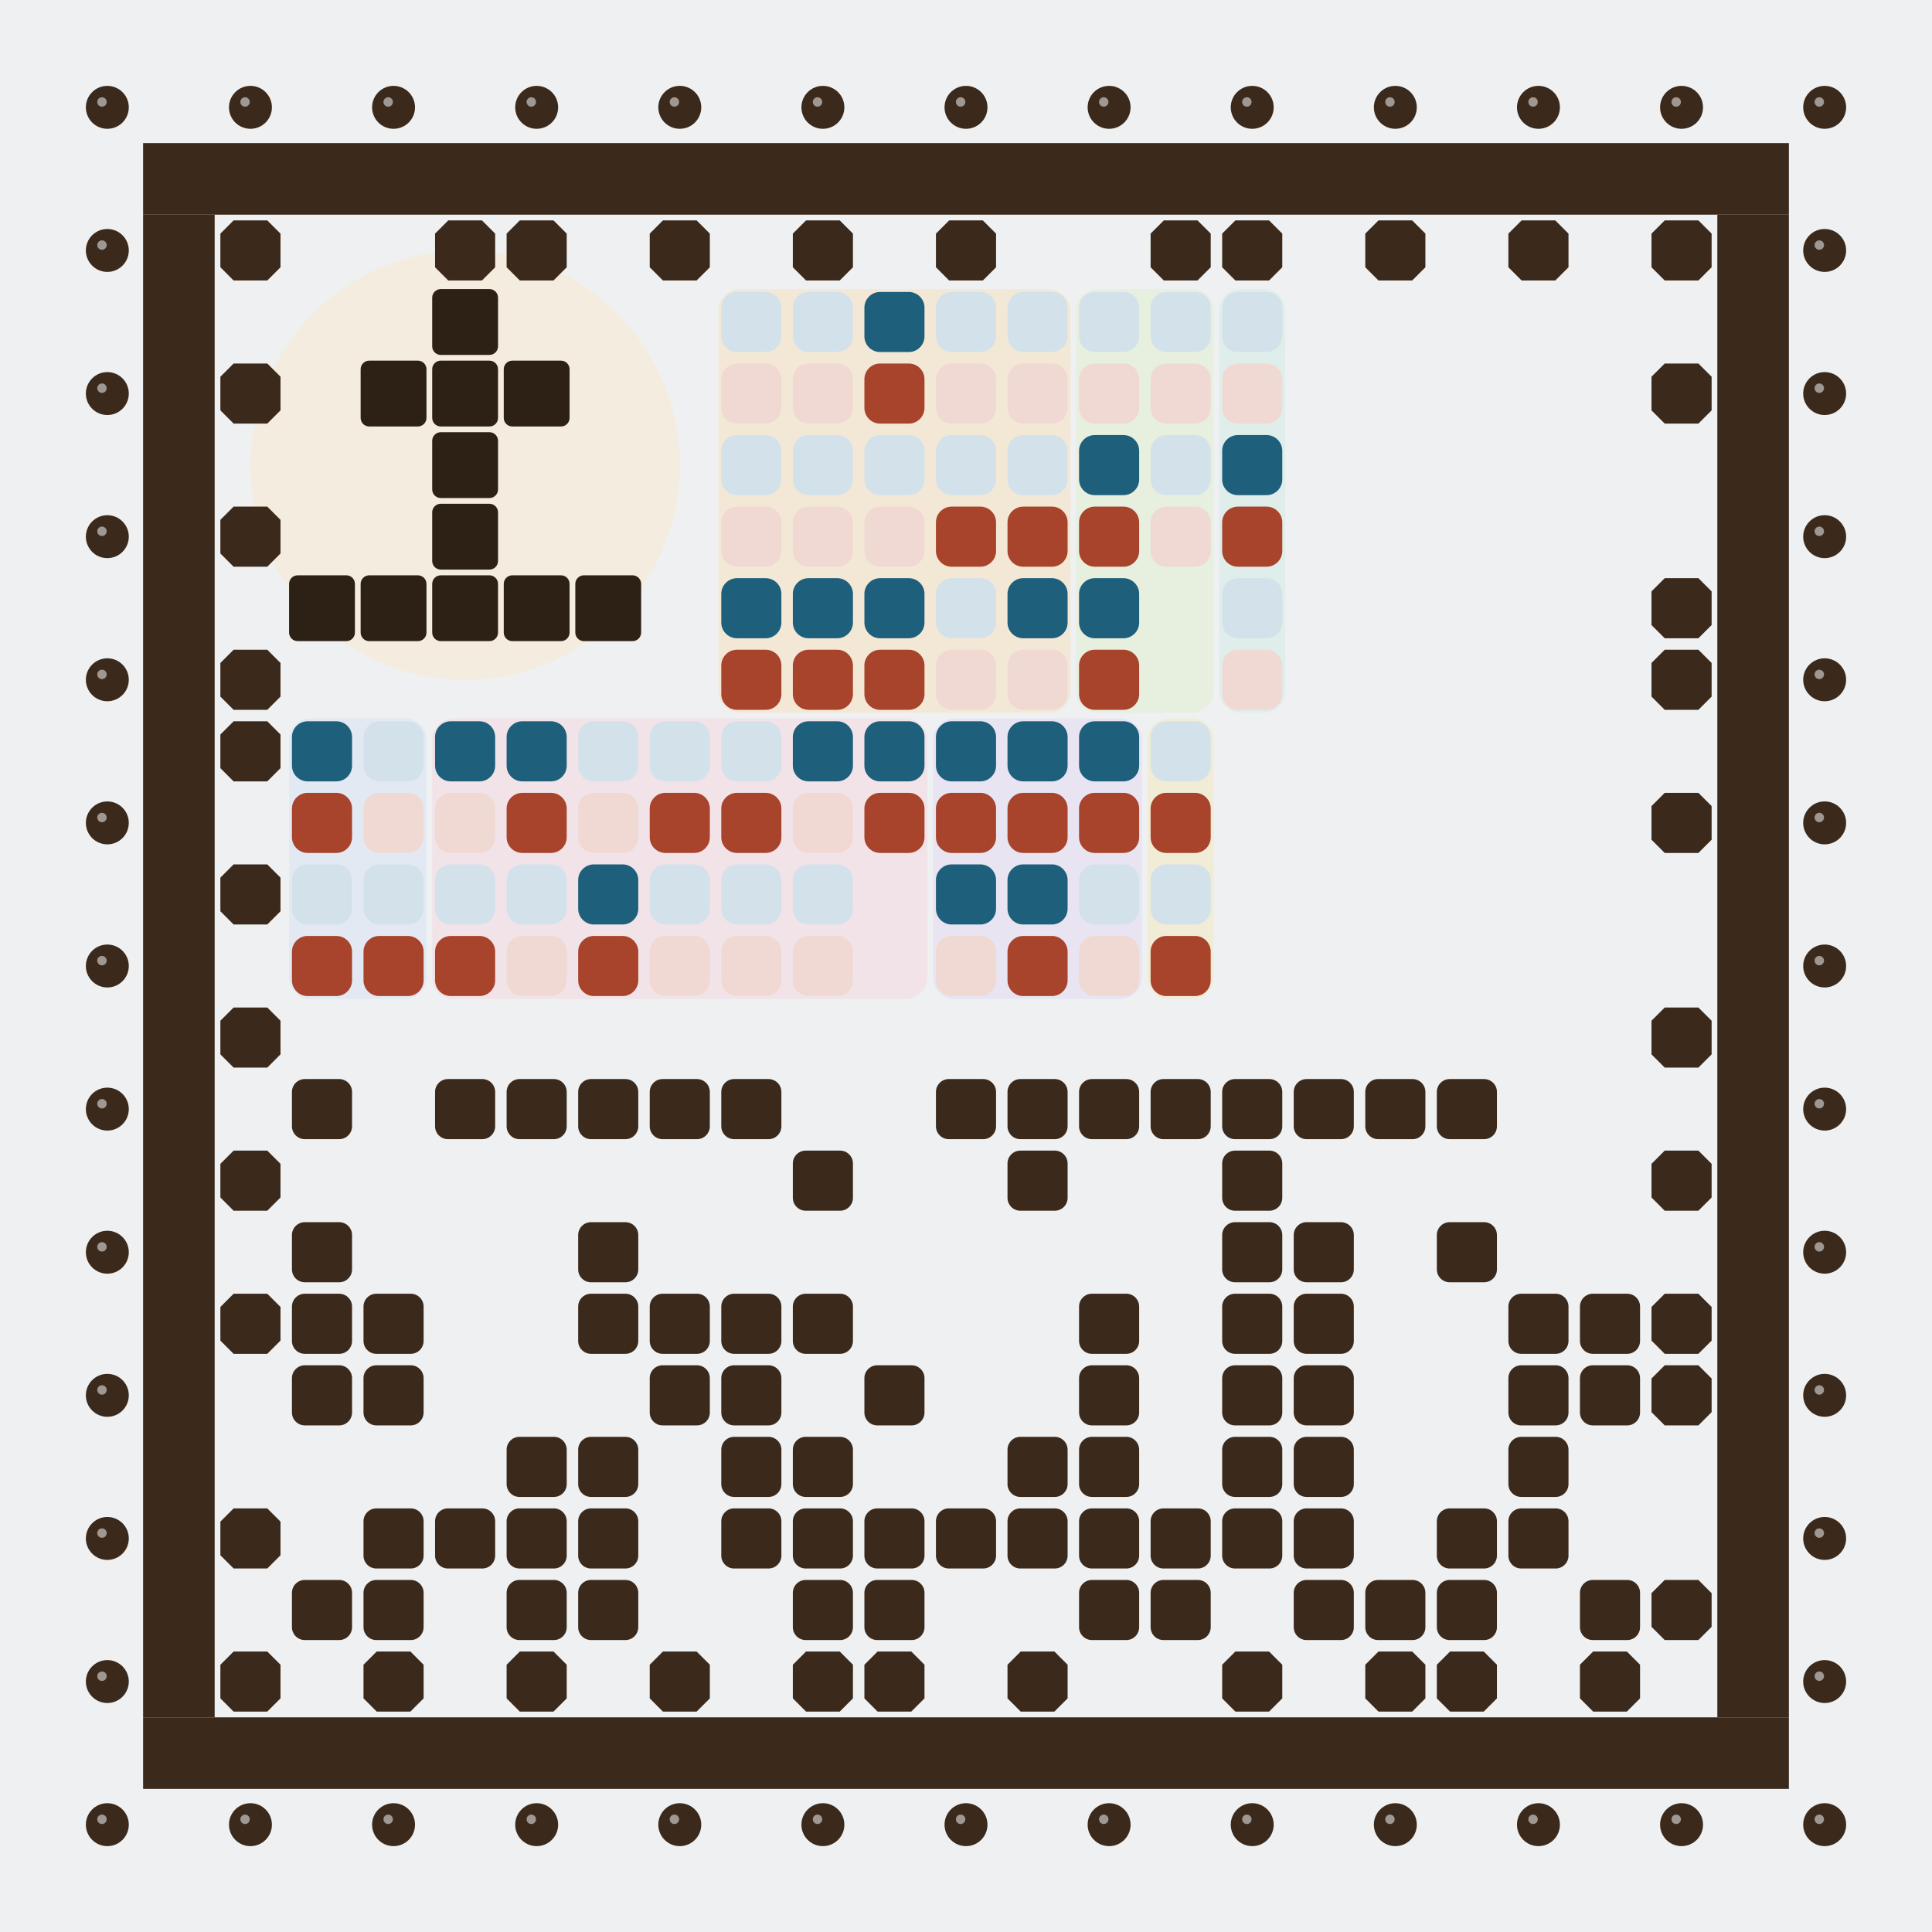
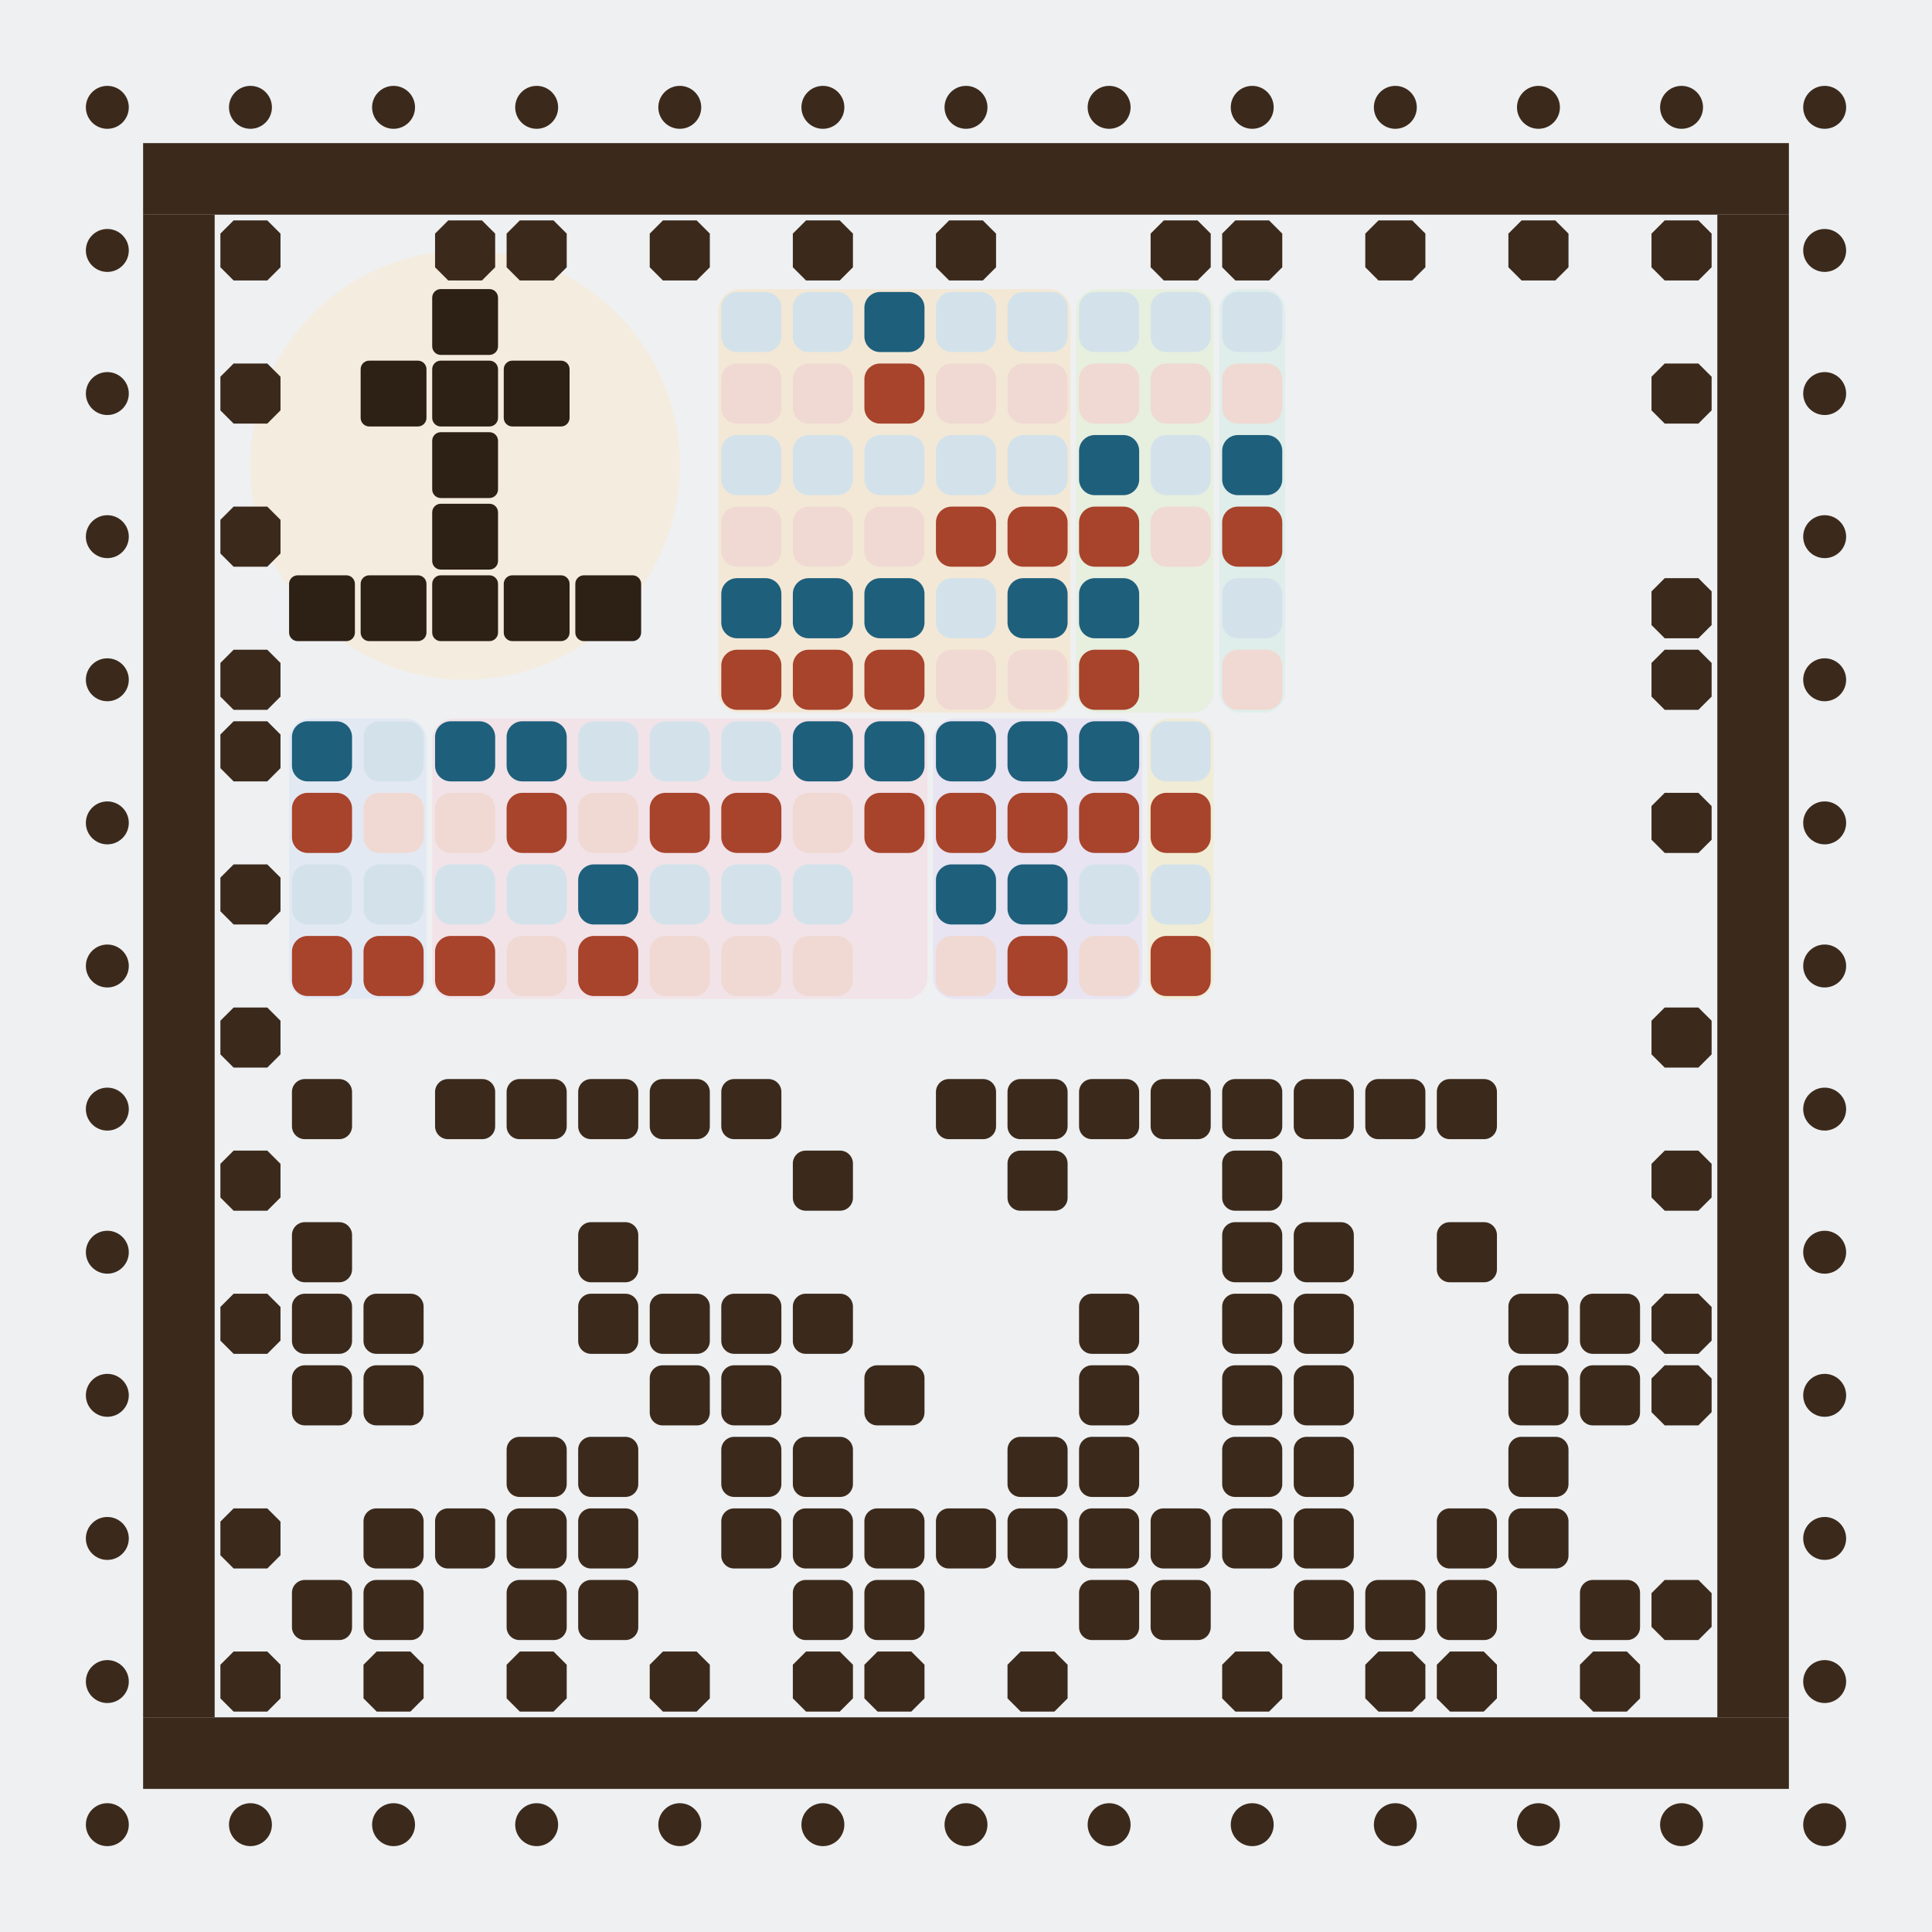
<svg xmlns="http://www.w3.org/2000/svg" viewBox="0 0 324 324" width="324" height="324">
  <rect width="324" height="324" fill="#eef0f2" />
  <rect x="120.48" y="48.48" width="59.04" height="71.04" rx="3.6" fill="#f3e8d6" />
  <rect x="180.48" y="48.48" width="23.04" height="71.04" rx="3.6" fill="#e7efdf" />
  <rect x="48.48" y="120.48" width="23.04" height="47.04" rx="3.6" fill="#e3e9f3" />
  <rect x="72.48" y="120.48" width="83.04" height="47.04" rx="3.6" fill="#f1e3e8" />
  <rect x="156.48" y="120.48" width="35.04" height="47.04" rx="3.6" fill="#e8e4f2" />
  <rect x="204.48" y="48.48" width="11.04" height="71.04" rx="3.6" fill="#dfeeea" />
  <rect x="192.48" y="120.48" width="11.04" height="47.04" rx="3.6" fill="#f1ecd6" />
  <circle cx="78" cy="78" r="36" fill="#f4ecdf" />
  <circle cx="18" cy="18" r="3.6" fill="#3b2a1c" />
-   <circle cx="17.1" cy="17.1" r="0.792" fill="#eef0f2" opacity="0.55" />
  <circle cx="42" cy="18" r="3.6" fill="#3b2a1c" />
-   <circle cx="41.1" cy="17.1" r="0.792" fill="#eef0f2" opacity="0.55" />
  <circle cx="66" cy="18" r="3.6" fill="#3b2a1c" />
-   <circle cx="65.1" cy="17.1" r="0.792" fill="#eef0f2" opacity="0.55" />
  <circle cx="90" cy="18" r="3.6" fill="#3b2a1c" />
-   <circle cx="89.1" cy="17.1" r="0.792" fill="#eef0f2" opacity="0.55" />
  <circle cx="114" cy="18" r="3.6" fill="#3b2a1c" />
-   <circle cx="113.1" cy="17.1" r="0.792" fill="#eef0f2" opacity="0.55" />
  <circle cx="138" cy="18" r="3.6" fill="#3b2a1c" />
-   <circle cx="137.1" cy="17.1" r="0.792" fill="#eef0f2" opacity="0.55" />
  <circle cx="162" cy="18" r="3.6" fill="#3b2a1c" />
-   <circle cx="161.1" cy="17.1" r="0.792" fill="#eef0f2" opacity="0.55" />
  <circle cx="186" cy="18" r="3.6" fill="#3b2a1c" />
-   <circle cx="185.1" cy="17.1" r="0.792" fill="#eef0f2" opacity="0.55" />
  <circle cx="210" cy="18" r="3.6" fill="#3b2a1c" />
-   <circle cx="209.1" cy="17.1" r="0.792" fill="#eef0f2" opacity="0.55" />
  <circle cx="234" cy="18" r="3.6" fill="#3b2a1c" />
-   <circle cx="233.1" cy="17.1" r="0.792" fill="#eef0f2" opacity="0.55" />
  <circle cx="258" cy="18" r="3.6" fill="#3b2a1c" />
-   <circle cx="257.1" cy="17.1" r="0.792" fill="#eef0f2" opacity="0.55" />
  <circle cx="282" cy="18" r="3.6" fill="#3b2a1c" />
-   <circle cx="281.1" cy="17.1" r="0.792" fill="#eef0f2" opacity="0.55" />
  <circle cx="306" cy="18" r="3.6" fill="#3b2a1c" />
-   <circle cx="305.1" cy="17.1" r="0.792" fill="#eef0f2" opacity="0.55" />
  <circle cx="306" cy="42" r="3.6" fill="#3b2a1c" />
-   <circle cx="305.1" cy="41.1" r="0.792" fill="#eef0f2" opacity="0.55" />
  <circle cx="306" cy="66" r="3.6" fill="#3b2a1c" />
-   <circle cx="305.1" cy="65.1" r="0.792" fill="#eef0f2" opacity="0.55" />
  <circle cx="306" cy="90" r="3.6" fill="#3b2a1c" />
-   <circle cx="305.1" cy="89.1" r="0.792" fill="#eef0f2" opacity="0.55" />
  <circle cx="306" cy="114" r="3.6" fill="#3b2a1c" />
-   <circle cx="305.1" cy="113.1" r="0.792" fill="#eef0f2" opacity="0.55" />
  <circle cx="306" cy="138" r="3.6" fill="#3b2a1c" />
-   <circle cx="305.1" cy="137.1" r="0.792" fill="#eef0f2" opacity="0.55" />
  <circle cx="306" cy="162" r="3.6" fill="#3b2a1c" />
-   <circle cx="305.1" cy="161.1" r="0.792" fill="#eef0f2" opacity="0.55" />
  <circle cx="306" cy="186" r="3.6" fill="#3b2a1c" />
-   <circle cx="305.1" cy="185.1" r="0.792" fill="#eef0f2" opacity="0.55" />
  <circle cx="306" cy="210" r="3.6" fill="#3b2a1c" />
-   <circle cx="305.1" cy="209.1" r="0.792" fill="#eef0f2" opacity="0.55" />
  <circle cx="306" cy="234" r="3.6" fill="#3b2a1c" />
-   <circle cx="305.1" cy="233.1" r="0.792" fill="#eef0f2" opacity="0.55" />
  <circle cx="306" cy="258" r="3.6" fill="#3b2a1c" />
-   <circle cx="305.1" cy="257.1" r="0.792" fill="#eef0f2" opacity="0.55" />
  <circle cx="306" cy="282" r="3.6" fill="#3b2a1c" />
-   <circle cx="305.1" cy="281.1" r="0.792" fill="#eef0f2" opacity="0.55" />
  <circle cx="306" cy="306" r="3.6" fill="#3b2a1c" />
-   <circle cx="305.1" cy="305.1" r="0.792" fill="#eef0f2" opacity="0.55" />
  <circle cx="282" cy="306" r="3.6" fill="#3b2a1c" />
-   <circle cx="281.1" cy="305.1" r="0.792" fill="#eef0f2" opacity="0.55" />
  <circle cx="258" cy="306" r="3.6" fill="#3b2a1c" />
-   <circle cx="257.1" cy="305.1" r="0.792" fill="#eef0f2" opacity="0.55" />
  <circle cx="234" cy="306" r="3.6" fill="#3b2a1c" />
-   <circle cx="233.1" cy="305.1" r="0.792" fill="#eef0f2" opacity="0.55" />
  <circle cx="210" cy="306" r="3.6" fill="#3b2a1c" />
-   <circle cx="209.1" cy="305.1" r="0.792" fill="#eef0f2" opacity="0.55" />
  <circle cx="186" cy="306" r="3.6" fill="#3b2a1c" />
-   <circle cx="185.1" cy="305.1" r="0.792" fill="#eef0f2" opacity="0.55" />
  <circle cx="162" cy="306" r="3.6" fill="#3b2a1c" />
-   <circle cx="161.1" cy="305.1" r="0.792" fill="#eef0f2" opacity="0.55" />
  <circle cx="138" cy="306" r="3.6" fill="#3b2a1c" />
-   <circle cx="137.1" cy="305.1" r="0.792" fill="#eef0f2" opacity="0.55" />
  <circle cx="114" cy="306" r="3.6" fill="#3b2a1c" />
-   <circle cx="113.1" cy="305.1" r="0.792" fill="#eef0f2" opacity="0.55" />
  <circle cx="90" cy="306" r="3.6" fill="#3b2a1c" />
-   <circle cx="89.1" cy="305.1" r="0.792" fill="#eef0f2" opacity="0.55" />
  <circle cx="66" cy="306" r="3.6" fill="#3b2a1c" />
-   <circle cx="65.1" cy="305.1" r="0.792" fill="#eef0f2" opacity="0.55" />
  <circle cx="42" cy="306" r="3.6" fill="#3b2a1c" />
-   <circle cx="41.1" cy="305.1" r="0.792" fill="#eef0f2" opacity="0.55" />
  <circle cx="18" cy="306" r="3.6" fill="#3b2a1c" />
-   <circle cx="17.1" cy="305.1" r="0.792" fill="#eef0f2" opacity="0.55" />
  <circle cx="18" cy="282" r="3.6" fill="#3b2a1c" />
-   <circle cx="17.1" cy="281.1" r="0.792" fill="#eef0f2" opacity="0.55" />
  <circle cx="18" cy="258" r="3.6" fill="#3b2a1c" />
-   <circle cx="17.1" cy="257.1" r="0.792" fill="#eef0f2" opacity="0.55" />
  <circle cx="18" cy="234" r="3.6" fill="#3b2a1c" />
-   <circle cx="17.1" cy="233.1" r="0.792" fill="#eef0f2" opacity="0.55" />
  <circle cx="18" cy="210" r="3.6" fill="#3b2a1c" />
-   <circle cx="17.1" cy="209.1" r="0.792" fill="#eef0f2" opacity="0.55" />
  <circle cx="18" cy="186" r="3.6" fill="#3b2a1c" />
-   <circle cx="17.1" cy="185.1" r="0.792" fill="#eef0f2" opacity="0.55" />
  <circle cx="18" cy="162" r="3.6" fill="#3b2a1c" />
-   <circle cx="17.1" cy="161.1" r="0.792" fill="#eef0f2" opacity="0.55" />
  <circle cx="18" cy="138" r="3.6" fill="#3b2a1c" />
-   <circle cx="17.1" cy="137.1" r="0.792" fill="#eef0f2" opacity="0.55" />
  <circle cx="18" cy="114" r="3.6" fill="#3b2a1c" />
-   <circle cx="17.1" cy="113.1" r="0.792" fill="#eef0f2" opacity="0.55" />
  <circle cx="18" cy="90" r="3.6" fill="#3b2a1c" />
-   <circle cx="17.1" cy="89.1" r="0.792" fill="#eef0f2" opacity="0.55" />
  <circle cx="18" cy="66" r="3.6" fill="#3b2a1c" />
-   <circle cx="17.1" cy="65.1" r="0.792" fill="#eef0f2" opacity="0.55" />
  <circle cx="18" cy="42" r="3.6" fill="#3b2a1c" />
-   <circle cx="17.1" cy="41.1" r="0.792" fill="#eef0f2" opacity="0.55" />
  <rect x="24" y="24" width="276" height="12" rx="0" fill="#3b2a1c" />
  <rect x="24" y="288" width="276" height="12" rx="0" fill="#3b2a1c" />
  <rect x="24" y="36" width="12" height="252" rx="0" fill="#3b2a1c" />
  <rect x="288" y="36" width="12" height="252" rx="0" fill="#3b2a1c" />
  <polygon points="39.178,36.96 44.822,36.96 47.04,39.178 47.04,44.822 44.822,47.04 39.178,47.04 36.96,44.822 36.96,39.178" fill="#3b2a1c" />
  <polygon points="75.178,36.96 80.822,36.96 83.04,39.178 83.04,44.822 80.822,47.04 75.178,47.04 72.96,44.822 72.96,39.178" fill="#3b2a1c" />
  <polygon points="87.178,36.96 92.822,36.96 95.04,39.178 95.04,44.822 92.822,47.04 87.178,47.04 84.96,44.822 84.96,39.178" fill="#3b2a1c" />
  <polygon points="111.178,36.96 116.822,36.96 119.04,39.178 119.04,44.822 116.822,47.04 111.178,47.04 108.96,44.822 108.96,39.178" fill="#3b2a1c" />
  <polygon points="135.178,36.96 140.822,36.96 143.04,39.178 143.04,44.822 140.822,47.04 135.178,47.04 132.96,44.822 132.96,39.178" fill="#3b2a1c" />
  <polygon points="159.178,36.96 164.822,36.96 167.04,39.178 167.04,44.822 164.822,47.04 159.178,47.04 156.96,44.822 156.96,39.178" fill="#3b2a1c" />
  <polygon points="195.178,36.96 200.822,36.96 203.04,39.178 203.04,44.822 200.822,47.04 195.178,47.04 192.96,44.822 192.96,39.178" fill="#3b2a1c" />
  <polygon points="207.178,36.96 212.822,36.96 215.04,39.178 215.04,44.822 212.822,47.04 207.178,47.04 204.96,44.822 204.96,39.178" fill="#3b2a1c" />
  <polygon points="231.178,36.96 236.822,36.96 239.04,39.178 239.04,44.822 236.822,47.04 231.178,47.04 228.96,44.822 228.96,39.178" fill="#3b2a1c" />
  <polygon points="255.178,36.96 260.822,36.96 263.04,39.178 263.04,44.822 260.822,47.04 255.178,47.04 252.96,44.822 252.96,39.178" fill="#3b2a1c" />
  <polygon points="279.178,36.96 284.822,36.96 287.04,39.178 287.04,44.822 284.822,47.04 279.178,47.04 276.96,44.822 276.96,39.178" fill="#3b2a1c" />
  <polygon points="279.178,60.96 284.822,60.96 287.04,63.178 287.04,68.822 284.822,71.04 279.178,71.04 276.96,68.822 276.96,63.178" fill="#3b2a1c" />
  <polygon points="279.178,96.96 284.822,96.96 287.04,99.178 287.04,104.822 284.822,107.04 279.178,107.04 276.96,104.822 276.96,99.178" fill="#3b2a1c" />
  <polygon points="279.178,108.96 284.822,108.96 287.04,111.178 287.04,116.822 284.822,119.04 279.178,119.04 276.96,116.822 276.96,111.178" fill="#3b2a1c" />
  <polygon points="279.178,132.96 284.822,132.96 287.04,135.178 287.04,140.822 284.822,143.04 279.178,143.04 276.96,140.822 276.96,135.178" fill="#3b2a1c" />
  <polygon points="279.178,168.96 284.822,168.96 287.04,171.178 287.04,176.822 284.822,179.04 279.178,179.04 276.96,176.822 276.96,171.178" fill="#3b2a1c" />
  <polygon points="279.178,192.96 284.822,192.96 287.04,195.178 287.04,200.822 284.822,203.04 279.178,203.04 276.96,200.822 276.96,195.178" fill="#3b2a1c" />
  <polygon points="279.178,216.96 284.822,216.96 287.04,219.178 287.04,224.822 284.822,227.04 279.178,227.04 276.96,224.822 276.96,219.178" fill="#3b2a1c" />
  <polygon points="279.178,228.96 284.822,228.96 287.04,231.178 287.04,236.822 284.822,239.04 279.178,239.04 276.96,236.822 276.96,231.178" fill="#3b2a1c" />
  <polygon points="279.178,264.96 284.822,264.96 287.04,267.178 287.04,272.822 284.822,275.04 279.178,275.04 276.96,272.822 276.96,267.178" fill="#3b2a1c" />
  <polygon points="267.178,276.96 272.822,276.96 275.04,279.178 275.04,284.822 272.822,287.04 267.178,287.04 264.96,284.822 264.96,279.178" fill="#3b2a1c" />
  <polygon points="243.178,276.96 248.822,276.96 251.04,279.178 251.04,284.822 248.822,287.04 243.178,287.04 240.96,284.822 240.96,279.178" fill="#3b2a1c" />
  <polygon points="231.178,276.96 236.822,276.96 239.04,279.178 239.04,284.822 236.822,287.04 231.178,287.04 228.96,284.822 228.96,279.178" fill="#3b2a1c" />
  <polygon points="207.178,276.96 212.822,276.96 215.04,279.178 215.04,284.822 212.822,287.04 207.178,287.04 204.96,284.822 204.96,279.178" fill="#3b2a1c" />
  <polygon points="171.178,276.96 176.822,276.96 179.04,279.178 179.04,284.822 176.822,287.04 171.178,287.04 168.96,284.822 168.96,279.178" fill="#3b2a1c" />
  <polygon points="147.178,276.96 152.822,276.96 155.04,279.178 155.04,284.822 152.822,287.04 147.178,287.04 144.96,284.822 144.96,279.178" fill="#3b2a1c" />
  <polygon points="135.178,276.96 140.822,276.96 143.04,279.178 143.04,284.822 140.822,287.04 135.178,287.04 132.96,284.822 132.96,279.178" fill="#3b2a1c" />
  <polygon points="111.178,276.96 116.822,276.96 119.04,279.178 119.04,284.822 116.822,287.04 111.178,287.04 108.96,284.822 108.96,279.178" fill="#3b2a1c" />
  <polygon points="87.178,276.96 92.822,276.96 95.04,279.178 95.04,284.822 92.822,287.04 87.178,287.04 84.96,284.822 84.96,279.178" fill="#3b2a1c" />
  <polygon points="63.178,276.96 68.822,276.96 71.04,279.178 71.04,284.822 68.822,287.04 63.178,287.04 60.96,284.822 60.96,279.178" fill="#3b2a1c" />
  <polygon points="39.178,276.96 44.822,276.96 47.04,279.178 47.04,284.822 44.822,287.04 39.178,287.04 36.96,284.822 36.96,279.178" fill="#3b2a1c" />
  <polygon points="39.178,252.96 44.822,252.96 47.04,255.178 47.04,260.822 44.822,263.04 39.178,263.04 36.96,260.822 36.96,255.178" fill="#3b2a1c" />
  <polygon points="39.178,216.96 44.822,216.96 47.04,219.178 47.04,224.822 44.822,227.04 39.178,227.04 36.96,224.822 36.96,219.178" fill="#3b2a1c" />
  <polygon points="39.178,192.96 44.822,192.96 47.04,195.178 47.04,200.822 44.822,203.04 39.178,203.04 36.96,200.822 36.96,195.178" fill="#3b2a1c" />
  <polygon points="39.178,168.96 44.822,168.96 47.04,171.178 47.04,176.822 44.822,179.04 39.178,179.04 36.96,176.822 36.96,171.178" fill="#3b2a1c" />
  <polygon points="39.178,144.96 44.822,144.96 47.04,147.178 47.04,152.822 44.822,155.04 39.178,155.04 36.96,152.822 36.96,147.178" fill="#3b2a1c" />
  <polygon points="39.178,120.96 44.822,120.96 47.04,123.178 47.04,128.822 44.822,131.04 39.178,131.04 36.96,128.822 36.96,123.178" fill="#3b2a1c" />
  <polygon points="39.178,108.96 44.822,108.96 47.04,111.178 47.04,116.822 44.822,119.04 39.178,119.04 36.96,116.822 36.96,111.178" fill="#3b2a1c" />
  <polygon points="39.178,84.96 44.822,84.96 47.04,87.178 47.04,92.822 44.822,95.04 39.178,95.04 36.96,92.822 36.96,87.178" fill="#3b2a1c" />
  <polygon points="39.178,60.96 44.822,60.96 47.04,63.178 47.04,68.822 44.822,71.04 39.178,71.04 36.96,68.822 36.96,63.178" fill="#3b2a1c" />
  <rect x="72.48" y="48.48" width="11.04" height="11.04" rx="1.44" fill="#2d2015" />
  <rect x="60.48" y="60.48" width="11.04" height="11.04" rx="1.44" fill="#2d2015" />
  <rect x="72.48" y="60.48" width="11.04" height="11.04" rx="1.44" fill="#2d2015" />
  <rect x="84.48" y="60.48" width="11.04" height="11.04" rx="1.44" fill="#2d2015" />
  <rect x="72.48" y="72.48" width="11.04" height="11.04" rx="1.44" fill="#2d2015" />
  <rect x="72.48" y="84.48" width="11.04" height="11.04" rx="1.44" fill="#2d2015" />
  <rect x="48.48" y="96.48" width="11.04" height="11.04" rx="1.44" fill="#2d2015" />
  <rect x="60.48" y="96.48" width="11.04" height="11.04" rx="1.44" fill="#2d2015" />
  <rect x="72.48" y="96.48" width="11.04" height="11.04" rx="1.44" fill="#2d2015" />
  <rect x="84.48" y="96.48" width="11.04" height="11.04" rx="1.44" fill="#2d2015" />
  <rect x="96.48" y="96.48" width="11.04" height="11.04" rx="1.44" fill="#2d2015" />
  <rect x="120.96" y="48.96" width="10.08" height="10.08" rx="2.64" fill="#d3e2ea" />
  <rect x="120.96" y="72.96" width="10.08" height="10.08" rx="2.64" fill="#d3e2ea" />
  <rect x="120.96" y="96.96" width="10.08" height="10.08" rx="2.64" fill="#1e5f7c" />
  <rect x="132.96" y="48.96" width="10.08" height="10.08" rx="2.64" fill="#d3e2ea" />
  <rect x="120.96" y="60.96" width="10.08" height="10.08" rx="2.64" fill="#f0d9d2" />
  <rect x="120.96" y="84.96" width="10.08" height="10.08" rx="2.64" fill="#f0d9d2" />
  <rect x="120.96" y="108.96" width="10.08" height="10.08" rx="2.64" fill="#a8432c" />
  <rect x="132.96" y="60.96" width="10.08" height="10.08" rx="2.64" fill="#f0d9d2" />
  <rect x="132.96" y="72.96" width="10.08" height="10.08" rx="2.64" fill="#d3e2ea" />
  <rect x="132.96" y="96.96" width="10.08" height="10.08" rx="2.64" fill="#1e5f7c" />
  <rect x="144.96" y="48.96" width="10.08" height="10.08" rx="2.64" fill="#1e5f7c" />
  <rect x="132.96" y="84.96" width="10.08" height="10.08" rx="2.64" fill="#f0d9d2" />
  <rect x="132.96" y="108.96" width="10.08" height="10.08" rx="2.64" fill="#a8432c" />
  <rect x="144.96" y="60.96" width="10.08" height="10.08" rx="2.64" fill="#a8432c" />
  <rect x="144.96" y="72.96" width="10.08" height="10.08" rx="2.64" fill="#d3e2ea" />
  <rect x="144.96" y="84.96" width="10.08" height="10.08" rx="2.64" fill="#f0d9d2" />
  <rect x="144.96" y="96.96" width="10.08" height="10.08" rx="2.64" fill="#1e5f7c" />
  <rect x="144.96" y="108.96" width="10.08" height="10.08" rx="2.64" fill="#a8432c" />
  <rect x="156.96" y="48.96" width="10.08" height="10.08" rx="2.64" fill="#d3e2ea" />
  <rect x="156.96" y="60.96" width="10.08" height="10.08" rx="2.64" fill="#f0d9d2" />
  <rect x="156.96" y="72.96" width="10.08" height="10.08" rx="2.64" fill="#d3e2ea" />
  <rect x="156.96" y="84.96" width="10.08" height="10.08" rx="2.64" fill="#a8432c" />
  <rect x="156.96" y="96.96" width="10.08" height="10.08" rx="2.64" fill="#d3e2ea" />
  <rect x="156.96" y="108.96" width="10.08" height="10.08" rx="2.64" fill="#f0d9d2" />
  <rect x="168.96" y="48.96" width="10.08" height="10.08" rx="2.64" fill="#d3e2ea" />
  <rect x="168.96" y="60.96" width="10.08" height="10.08" rx="2.64" fill="#f0d9d2" />
  <rect x="168.96" y="72.96" width="10.08" height="10.08" rx="2.64" fill="#d3e2ea" />
  <rect x="168.96" y="84.96" width="10.08" height="10.08" rx="2.64" fill="#a8432c" />
  <rect x="168.96" y="96.96" width="10.08" height="10.08" rx="2.64" fill="#1e5f7c" />
  <rect x="168.96" y="108.96" width="10.08" height="10.08" rx="2.64" fill="#f0d9d2" />
  <rect x="180.96" y="48.96" width="10.08" height="10.08" rx="2.64" fill="#d3e2ea" />
  <rect x="180.96" y="60.96" width="10.08" height="10.08" rx="2.64" fill="#f0d9d2" />
  <rect x="180.96" y="72.96" width="10.08" height="10.08" rx="2.64" fill="#1e5f7c" />
  <rect x="180.96" y="84.96" width="10.08" height="10.08" rx="2.64" fill="#a8432c" />
  <rect x="180.96" y="96.96" width="10.08" height="10.08" rx="2.64" fill="#1e5f7c" />
  <rect x="180.96" y="108.96" width="10.08" height="10.08" rx="2.64" fill="#a8432c" />
  <rect x="192.96" y="48.96" width="10.08" height="10.08" rx="2.64" fill="#d3e2ea" />
  <rect x="192.96" y="60.96" width="10.08" height="10.08" rx="2.64" fill="#f0d9d2" />
  <rect x="192.96" y="72.96" width="10.08" height="10.08" rx="2.64" fill="#d3e2ea" />
  <rect x="192.96" y="84.96" width="10.08" height="10.08" rx="2.64" fill="#f0d9d2" />
  <rect x="48.96" y="120.96" width="10.08" height="10.08" rx="2.64" fill="#1e5f7c" />
  <rect x="48.96" y="132.96" width="10.08" height="10.08" rx="2.64" fill="#a8432c" />
  <rect x="48.96" y="144.96" width="10.08" height="10.08" rx="2.64" fill="#d3e2ea" />
  <rect x="48.96" y="156.96" width="10.08" height="10.08" rx="2.64" fill="#a8432c" />
  <rect x="60.96" y="120.96" width="10.08" height="10.08" rx="2.64" fill="#d3e2ea" />
  <rect x="60.96" y="132.96" width="10.08" height="10.08" rx="2.64" fill="#f0d9d2" />
  <rect x="60.96" y="144.96" width="10.08" height="10.08" rx="2.64" fill="#d3e2ea" />
  <rect x="60.96" y="156.96" width="10.08" height="10.08" rx="2.64" fill="#a8432c" />
  <rect x="72.96" y="120.96" width="10.08" height="10.08" rx="2.64" fill="#1e5f7c" />
  <rect x="72.96" y="144.96" width="10.08" height="10.08" rx="2.64" fill="#d3e2ea" />
  <rect x="72.96" y="132.96" width="10.08" height="10.08" rx="2.64" fill="#f0d9d2" />
  <rect x="72.96" y="156.96" width="10.08" height="10.08" rx="2.64" fill="#a8432c" />
  <rect x="84.96" y="120.96" width="10.08" height="10.08" rx="2.64" fill="#1e5f7c" />
  <rect x="84.96" y="144.96" width="10.08" height="10.08" rx="2.64" fill="#d3e2ea" />
  <rect x="84.96" y="132.96" width="10.08" height="10.08" rx="2.64" fill="#a8432c" />
  <rect x="84.96" y="156.96" width="10.08" height="10.08" rx="2.64" fill="#f0d9d2" />
  <rect x="96.96" y="120.96" width="10.08" height="10.08" rx="2.64" fill="#d3e2ea" />
  <rect x="96.96" y="144.96" width="10.08" height="10.08" rx="2.64" fill="#1e5f7c" />
  <rect x="96.96" y="132.96" width="10.08" height="10.08" rx="2.64" fill="#f0d9d2" />
  <rect x="96.96" y="156.96" width="10.08" height="10.08" rx="2.64" fill="#a8432c" />
  <rect x="108.96" y="120.96" width="10.08" height="10.08" rx="2.64" fill="#d3e2ea" />
  <rect x="108.96" y="144.96" width="10.08" height="10.08" rx="2.64" fill="#d3e2ea" />
  <rect x="108.96" y="132.96" width="10.08" height="10.08" rx="2.64" fill="#a8432c" />
  <rect x="108.96" y="156.96" width="10.08" height="10.08" rx="2.64" fill="#f0d9d2" />
  <rect x="120.96" y="120.96" width="10.08" height="10.08" rx="2.64" fill="#d3e2ea" />
  <rect x="120.96" y="144.96" width="10.08" height="10.08" rx="2.64" fill="#d3e2ea" />
  <rect x="120.96" y="132.96" width="10.08" height="10.08" rx="2.64" fill="#a8432c" />
  <rect x="120.96" y="156.96" width="10.08" height="10.08" rx="2.64" fill="#f0d9d2" />
  <rect x="132.96" y="120.96" width="10.08" height="10.08" rx="2.64" fill="#1e5f7c" />
  <rect x="132.96" y="132.96" width="10.08" height="10.08" rx="2.64" fill="#f0d9d2" />
  <rect x="132.96" y="144.96" width="10.08" height="10.08" rx="2.64" fill="#d3e2ea" />
  <rect x="132.96" y="156.96" width="10.08" height="10.08" rx="2.64" fill="#f0d9d2" />
  <rect x="144.96" y="120.96" width="10.08" height="10.08" rx="2.64" fill="#1e5f7c" />
  <rect x="144.96" y="132.96" width="10.08" height="10.08" rx="2.64" fill="#a8432c" />
  <rect x="156.96" y="120.96" width="10.08" height="10.08" rx="2.64" fill="#1e5f7c" />
  <rect x="156.96" y="132.96" width="10.08" height="10.08" rx="2.64" fill="#a8432c" />
  <rect x="156.96" y="144.96" width="10.08" height="10.08" rx="2.64" fill="#1e5f7c" />
  <rect x="156.96" y="156.96" width="10.08" height="10.08" rx="2.64" fill="#f0d9d2" />
  <rect x="168.96" y="120.96" width="10.08" height="10.08" rx="2.64" fill="#1e5f7c" />
  <rect x="168.96" y="132.96" width="10.08" height="10.08" rx="2.64" fill="#a8432c" />
  <rect x="168.96" y="144.96" width="10.08" height="10.08" rx="2.64" fill="#1e5f7c" />
  <rect x="168.96" y="156.96" width="10.08" height="10.08" rx="2.64" fill="#a8432c" />
  <rect x="180.96" y="120.96" width="10.08" height="10.08" rx="2.64" fill="#1e5f7c" />
  <rect x="180.96" y="132.96" width="10.08" height="10.08" rx="2.64" fill="#a8432c" />
  <rect x="180.96" y="144.96" width="10.08" height="10.08" rx="2.64" fill="#d3e2ea" />
  <rect x="180.96" y="156.96" width="10.08" height="10.08" rx="2.64" fill="#f0d9d2" />
  <rect x="204.96" y="48.96" width="10.08" height="10.08" rx="2.64" fill="#d3e2ea" />
  <rect x="204.96" y="60.96" width="10.08" height="10.08" rx="2.64" fill="#f0d9d2" />
  <rect x="204.96" y="72.96" width="10.08" height="10.08" rx="2.64" fill="#1e5f7c" />
  <rect x="204.96" y="84.96" width="10.08" height="10.08" rx="2.64" fill="#a8432c" />
  <rect x="204.96" y="96.96" width="10.08" height="10.08" rx="2.64" fill="#d3e2ea" />
  <rect x="204.96" y="108.96" width="10.08" height="10.08" rx="2.64" fill="#f0d9d2" />
  <rect x="192.96" y="120.96" width="10.08" height="10.08" rx="2.64" fill="#d3e2ea" />
  <rect x="192.96" y="132.96" width="10.08" height="10.08" rx="2.64" fill="#a8432c" />
  <rect x="192.96" y="144.96" width="10.08" height="10.08" rx="2.64" fill="#d3e2ea" />
  <rect x="192.96" y="156.96" width="10.08" height="10.08" rx="2.64" fill="#a8432c" />
  <rect x="168.96" y="180.96" width="10.08" height="10.08" rx="2.16" fill="#3b2a1c" />
  <rect x="180.96" y="180.96" width="10.08" height="10.08" rx="2.16" fill="#3b2a1c" />
  <rect x="192.96" y="180.96" width="10.08" height="10.08" rx="2.16" fill="#3b2a1c" />
  <rect x="204.96" y="180.96" width="10.08" height="10.08" rx="2.16" fill="#3b2a1c" />
  <rect x="216.96" y="180.96" width="10.08" height="10.08" rx="2.16" fill="#3b2a1c" />
  <rect x="228.96" y="180.96" width="10.08" height="10.08" rx="2.16" fill="#3b2a1c" />
  <rect x="240.96" y="180.96" width="10.08" height="10.08" rx="2.16" fill="#3b2a1c" />
  <rect x="96.96" y="204.96" width="10.08" height="10.08" rx="2.16" fill="#3b2a1c" />
  <rect x="204.96" y="204.96" width="10.08" height="10.08" rx="2.16" fill="#3b2a1c" />
  <rect x="216.96" y="204.96" width="10.08" height="10.08" rx="2.16" fill="#3b2a1c" />
  <rect x="240.96" y="204.96" width="10.08" height="10.08" rx="2.16" fill="#3b2a1c" />
  <rect x="132.96" y="192.96" width="10.08" height="10.08" rx="2.16" fill="#3b2a1c" />
  <rect x="168.96" y="192.96" width="10.08" height="10.08" rx="2.16" fill="#3b2a1c" />
  <rect x="204.96" y="192.96" width="10.08" height="10.08" rx="2.16" fill="#3b2a1c" />
  <rect x="48.96" y="180.96" width="10.08" height="10.08" rx="2.16" fill="#3b2a1c" />
  <rect x="72.96" y="180.96" width="10.08" height="10.08" rx="2.16" fill="#3b2a1c" />
  <rect x="84.96" y="180.96" width="10.08" height="10.08" rx="2.16" fill="#3b2a1c" />
  <rect x="96.96" y="180.96" width="10.08" height="10.08" rx="2.16" fill="#3b2a1c" />
  <rect x="108.96" y="180.96" width="10.08" height="10.08" rx="2.16" fill="#3b2a1c" />
  <rect x="120.96" y="180.96" width="10.08" height="10.08" rx="2.16" fill="#3b2a1c" />
  <rect x="156.96" y="180.96" width="10.08" height="10.08" rx="2.16" fill="#3b2a1c" />
  <rect x="48.96" y="264.96" width="10.08" height="10.08" rx="2.16" fill="#3b2a1c" />
  <rect x="60.96" y="264.96" width="10.08" height="10.08" rx="2.16" fill="#3b2a1c" />
  <rect x="84.96" y="264.96" width="10.08" height="10.08" rx="2.16" fill="#3b2a1c" />
  <rect x="96.96" y="264.96" width="10.08" height="10.08" rx="2.16" fill="#3b2a1c" />
  <rect x="132.96" y="264.96" width="10.08" height="10.08" rx="2.16" fill="#3b2a1c" />
  <rect x="144.96" y="264.96" width="10.08" height="10.08" rx="2.16" fill="#3b2a1c" />
  <rect x="180.96" y="264.96" width="10.08" height="10.08" rx="2.16" fill="#3b2a1c" />
  <rect x="192.96" y="264.96" width="10.08" height="10.08" rx="2.16" fill="#3b2a1c" />
  <rect x="216.96" y="264.96" width="10.08" height="10.08" rx="2.16" fill="#3b2a1c" />
  <rect x="228.96" y="264.96" width="10.08" height="10.08" rx="2.16" fill="#3b2a1c" />
  <rect x="240.96" y="264.96" width="10.08" height="10.08" rx="2.16" fill="#3b2a1c" />
  <rect x="264.96" y="264.96" width="10.08" height="10.08" rx="2.16" fill="#3b2a1c" />
  <rect x="60.96" y="252.96" width="10.08" height="10.08" rx="2.16" fill="#3b2a1c" />
  <rect x="72.96" y="252.96" width="10.08" height="10.08" rx="2.16" fill="#3b2a1c" />
  <rect x="84.96" y="252.96" width="10.08" height="10.08" rx="2.16" fill="#3b2a1c" />
  <rect x="96.96" y="252.96" width="10.08" height="10.08" rx="2.16" fill="#3b2a1c" />
  <rect x="120.96" y="252.96" width="10.08" height="10.08" rx="2.16" fill="#3b2a1c" />
  <rect x="132.96" y="252.96" width="10.08" height="10.08" rx="2.16" fill="#3b2a1c" />
  <rect x="144.96" y="252.96" width="10.08" height="10.08" rx="2.16" fill="#3b2a1c" />
  <rect x="156.96" y="252.96" width="10.08" height="10.08" rx="2.16" fill="#3b2a1c" />
  <rect x="168.96" y="252.96" width="10.08" height="10.08" rx="2.16" fill="#3b2a1c" />
  <rect x="180.96" y="252.96" width="10.08" height="10.08" rx="2.16" fill="#3b2a1c" />
  <rect x="192.96" y="252.96" width="10.08" height="10.08" rx="2.16" fill="#3b2a1c" />
  <rect x="204.96" y="252.96" width="10.08" height="10.08" rx="2.16" fill="#3b2a1c" />
  <rect x="216.96" y="252.96" width="10.08" height="10.08" rx="2.16" fill="#3b2a1c" />
  <rect x="240.96" y="252.96" width="10.08" height="10.08" rx="2.16" fill="#3b2a1c" />
  <rect x="252.96" y="252.96" width="10.08" height="10.08" rx="2.16" fill="#3b2a1c" />
  <rect x="84.96" y="240.96" width="10.08" height="10.08" rx="2.16" fill="#3b2a1c" />
  <rect x="96.96" y="240.96" width="10.08" height="10.08" rx="2.16" fill="#3b2a1c" />
  <rect x="120.96" y="240.96" width="10.08" height="10.08" rx="2.16" fill="#3b2a1c" />
  <rect x="132.96" y="240.96" width="10.08" height="10.08" rx="2.16" fill="#3b2a1c" />
  <rect x="168.96" y="240.96" width="10.08" height="10.08" rx="2.16" fill="#3b2a1c" />
  <rect x="180.96" y="240.96" width="10.08" height="10.08" rx="2.16" fill="#3b2a1c" />
  <rect x="204.96" y="240.96" width="10.08" height="10.08" rx="2.16" fill="#3b2a1c" />
  <rect x="216.96" y="240.96" width="10.08" height="10.08" rx="2.16" fill="#3b2a1c" />
  <rect x="252.96" y="240.96" width="10.08" height="10.08" rx="2.16" fill="#3b2a1c" />
  <rect x="48.96" y="228.96" width="10.08" height="10.08" rx="2.16" fill="#3b2a1c" />
  <rect x="60.96" y="228.96" width="10.08" height="10.08" rx="2.16" fill="#3b2a1c" />
  <rect x="108.96" y="228.96" width="10.08" height="10.08" rx="2.16" fill="#3b2a1c" />
  <rect x="120.96" y="228.96" width="10.08" height="10.08" rx="2.16" fill="#3b2a1c" />
  <rect x="144.96" y="228.96" width="10.08" height="10.08" rx="2.16" fill="#3b2a1c" />
  <rect x="180.96" y="228.96" width="10.08" height="10.08" rx="2.16" fill="#3b2a1c" />
  <rect x="204.96" y="228.96" width="10.08" height="10.08" rx="2.16" fill="#3b2a1c" />
  <rect x="216.96" y="228.96" width="10.08" height="10.08" rx="2.16" fill="#3b2a1c" />
  <rect x="252.96" y="228.96" width="10.08" height="10.08" rx="2.16" fill="#3b2a1c" />
  <rect x="264.96" y="228.96" width="10.08" height="10.08" rx="2.16" fill="#3b2a1c" />
  <rect x="48.96" y="216.96" width="10.08" height="10.08" rx="2.16" fill="#3b2a1c" />
  <rect x="60.96" y="216.96" width="10.08" height="10.08" rx="2.16" fill="#3b2a1c" />
  <rect x="96.96" y="216.96" width="10.08" height="10.08" rx="2.16" fill="#3b2a1c" />
  <rect x="108.96" y="216.96" width="10.08" height="10.08" rx="2.16" fill="#3b2a1c" />
  <rect x="120.96" y="216.96" width="10.08" height="10.08" rx="2.16" fill="#3b2a1c" />
  <rect x="132.96" y="216.96" width="10.08" height="10.08" rx="2.16" fill="#3b2a1c" />
  <rect x="180.96" y="216.96" width="10.08" height="10.08" rx="2.16" fill="#3b2a1c" />
  <rect x="204.96" y="216.96" width="10.08" height="10.08" rx="2.16" fill="#3b2a1c" />
  <rect x="216.96" y="216.96" width="10.08" height="10.08" rx="2.16" fill="#3b2a1c" />
  <rect x="252.96" y="216.96" width="10.08" height="10.08" rx="2.16" fill="#3b2a1c" />
  <rect x="264.96" y="216.96" width="10.08" height="10.08" rx="2.16" fill="#3b2a1c" />
  <rect x="48.96" y="204.96" width="10.08" height="10.08" rx="2.16" fill="#3b2a1c" />
</svg>
